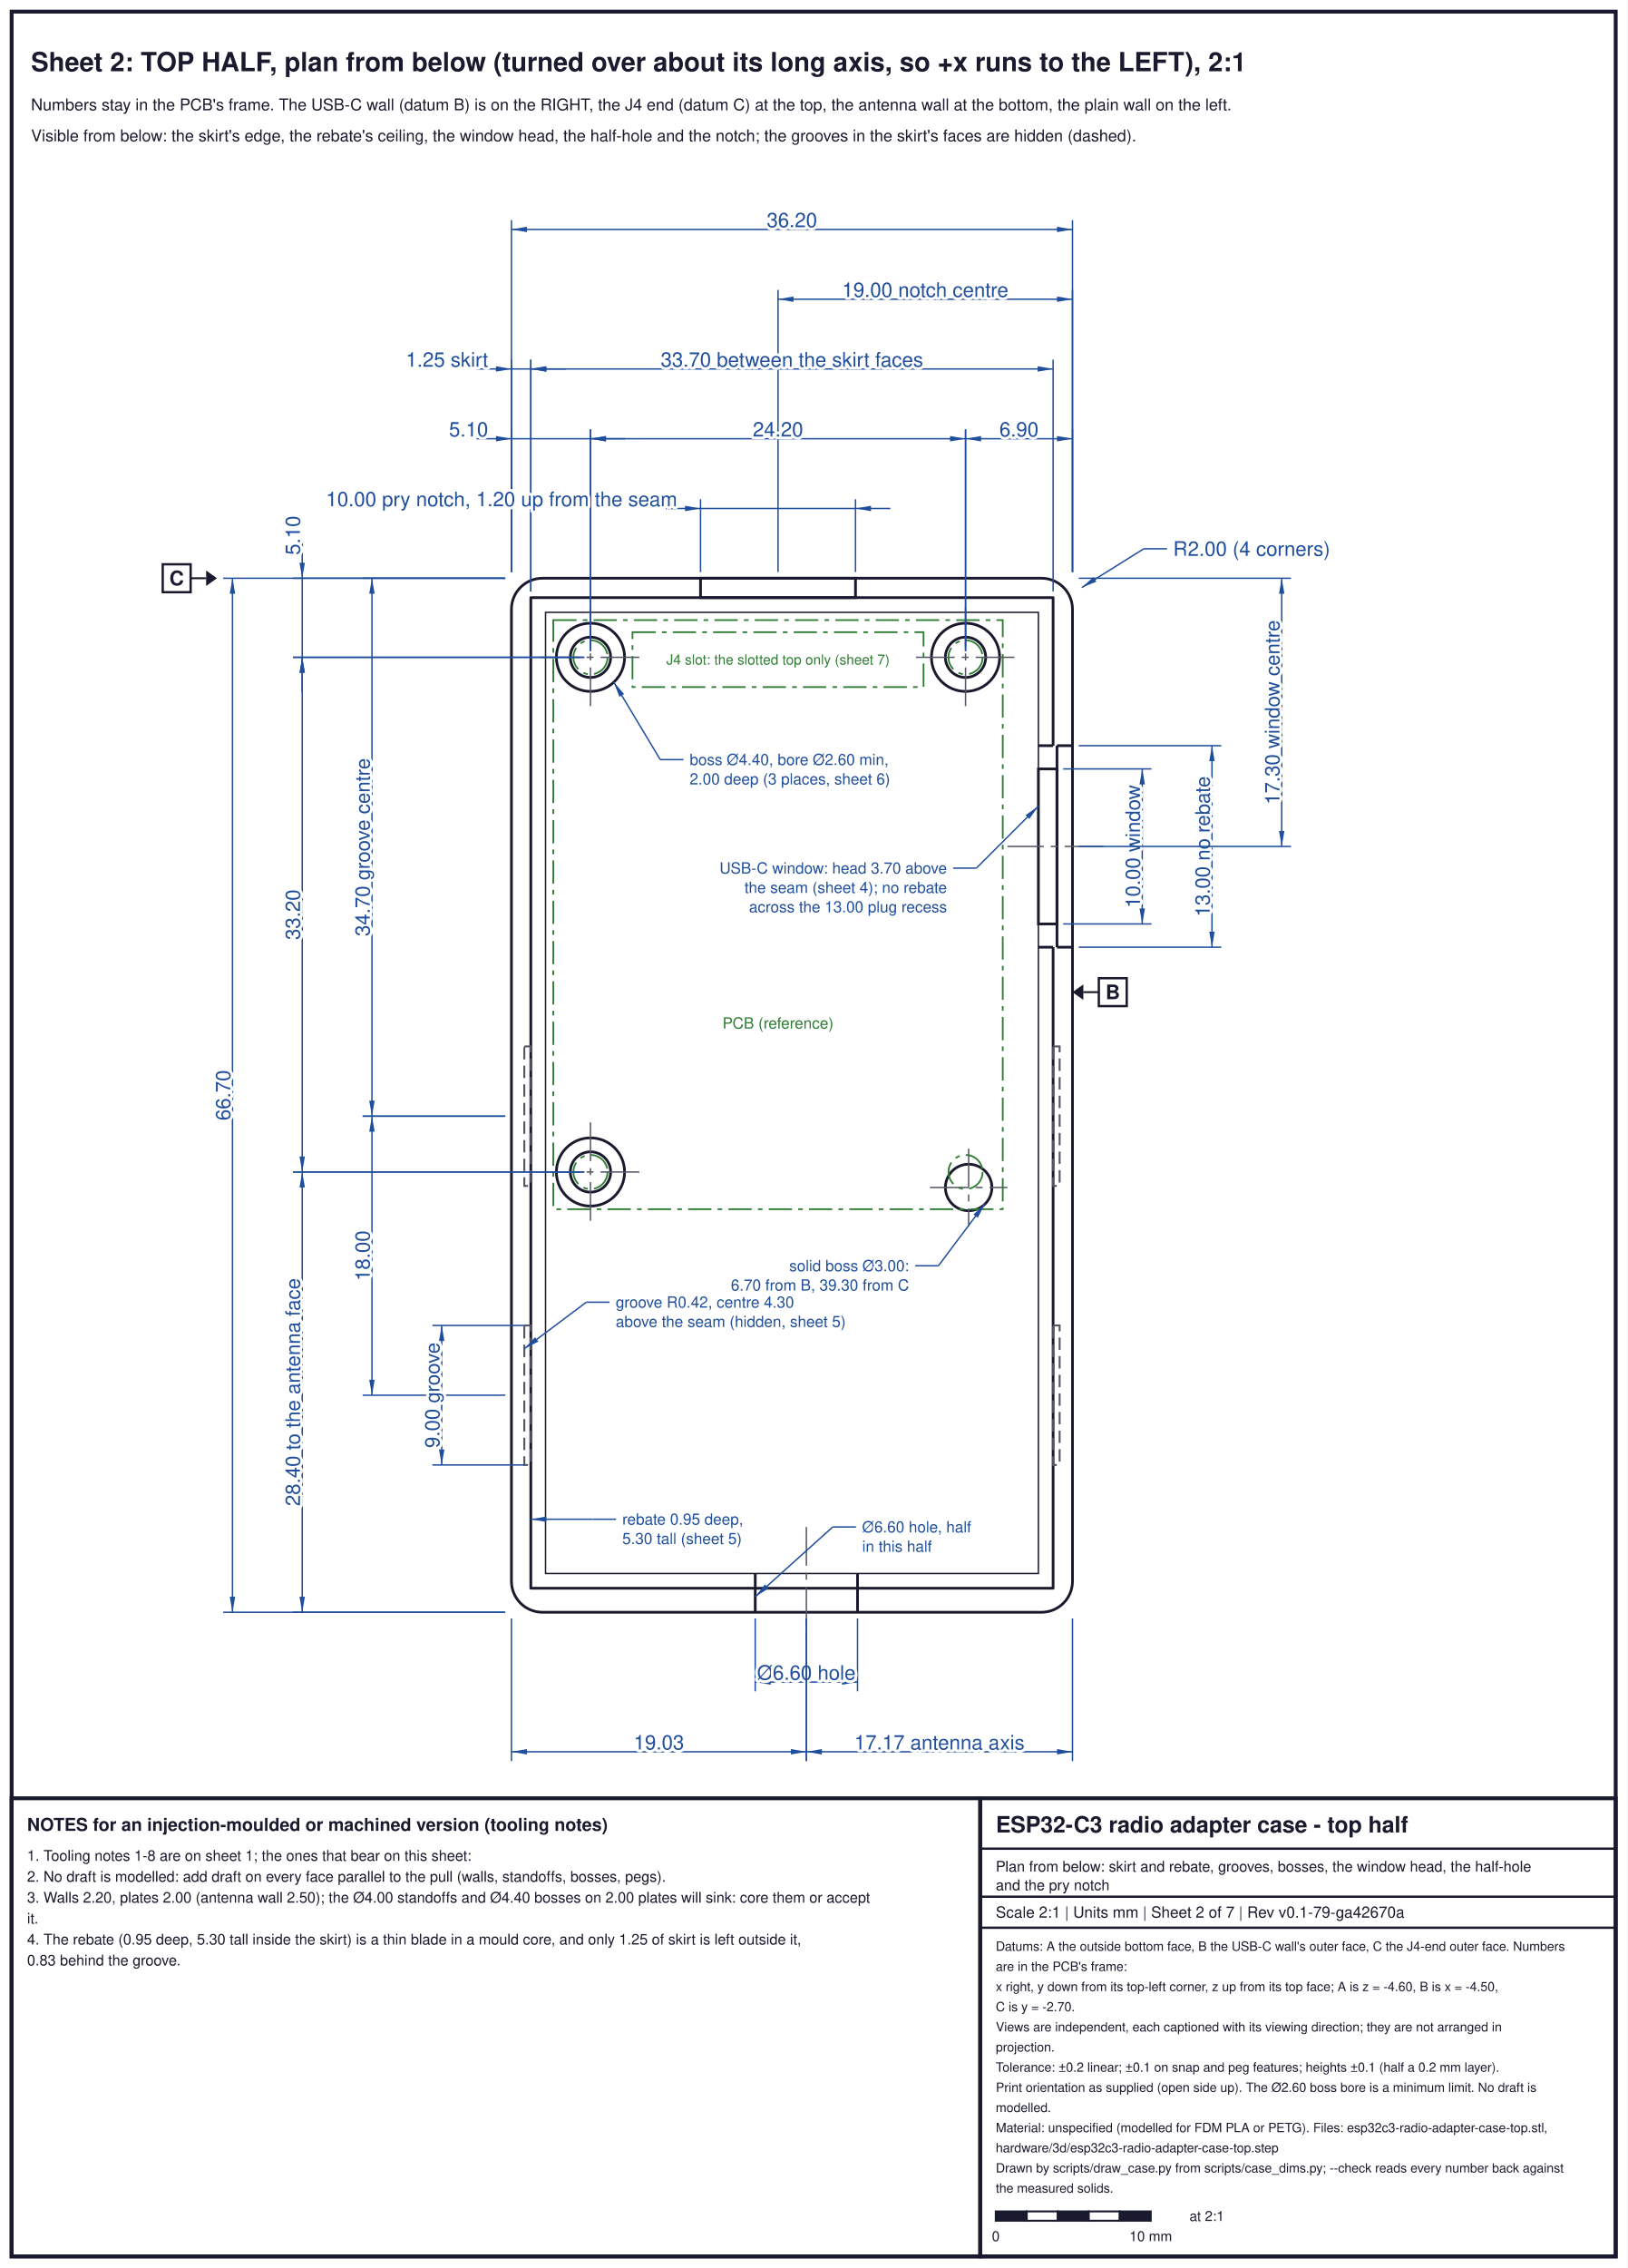
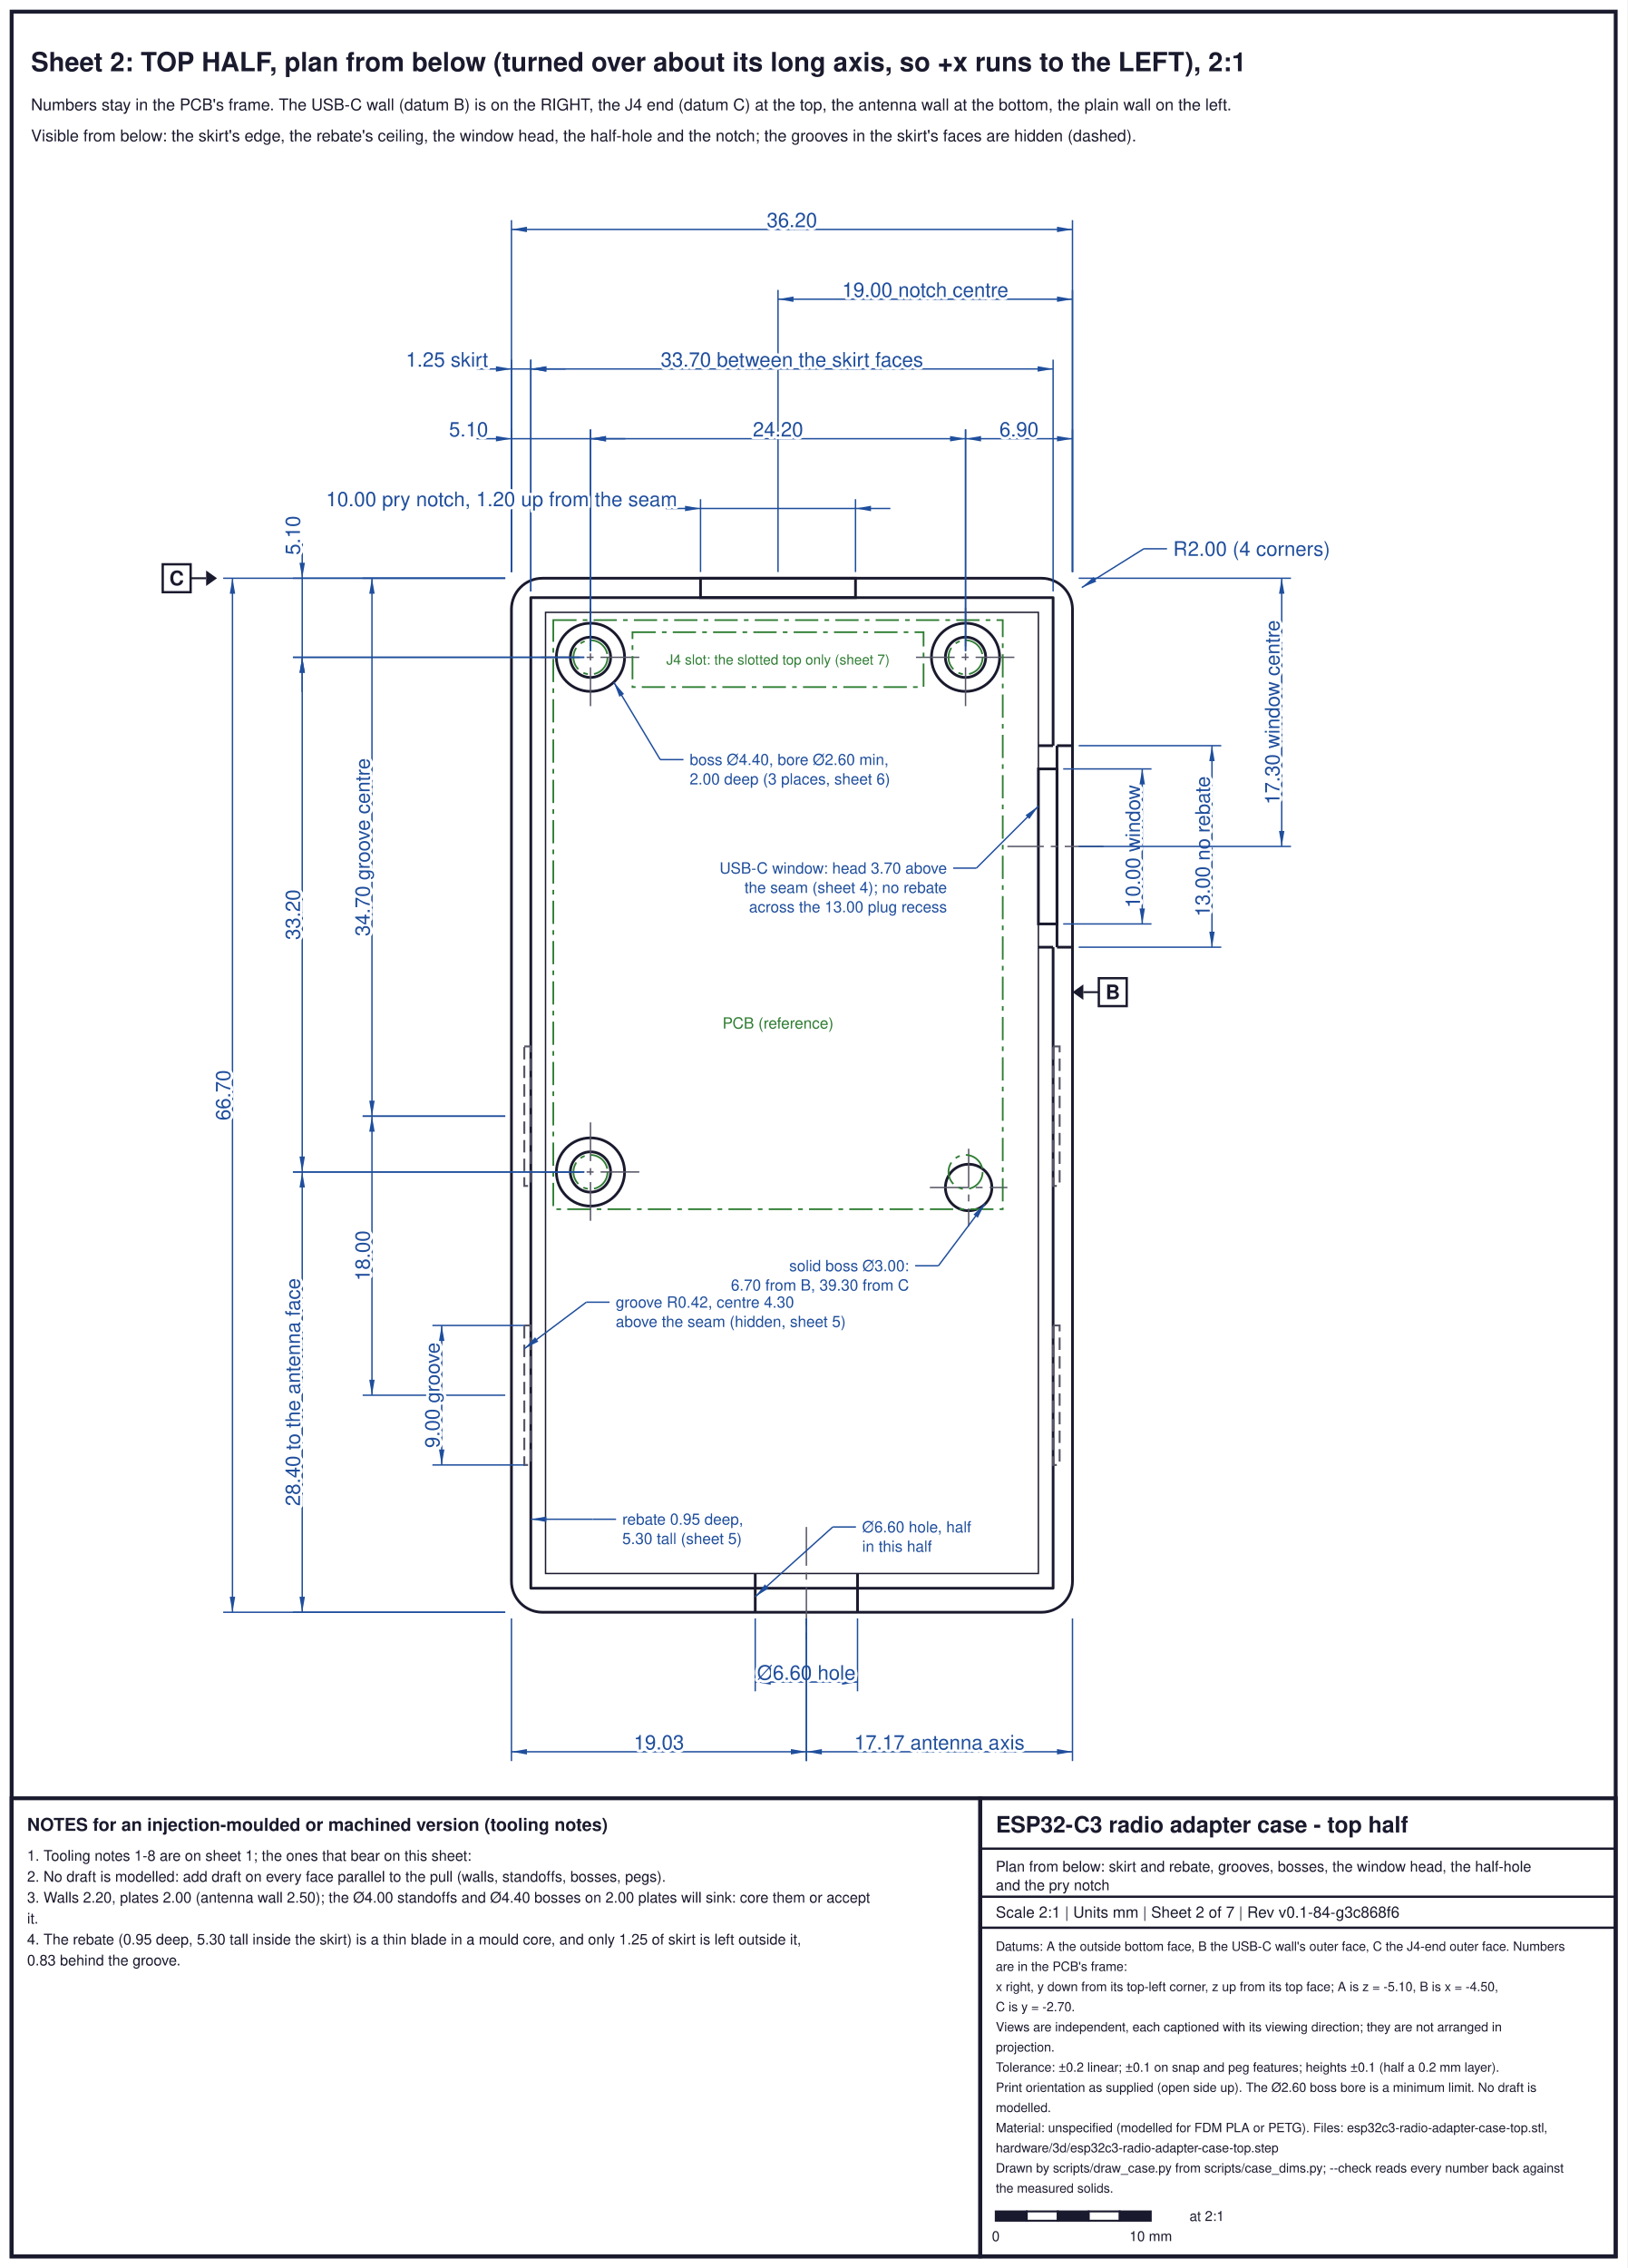
<svg xmlns="http://www.w3.org/2000/svg" width="210mm" height="292.6mm" viewBox="0 0 210 292.6">
  <rect width="210" height="292.6" fill="#ffffff" />
  <text x="4.00" y="8.00" font-size="3.40" font-family="Helvetica, Arial, sans-serif" font-weight="bold" fill="#1a1a2e" text-anchor="start" dy="0.35em">Sheet 2: TOP HALF, plan from below (turned over about its long axis, so +x runs to the LEFT), 2:1</text>
  <text x="4.00" y="13.50" font-size="2.10" font-family="Helvetica, Arial, sans-serif" font-weight="normal" fill="#1a1a2e" text-anchor="start" dy="0.35em">Numbers stay in the PCB's frame. The USB-C wall (datum B) is on the RIGHT, the J4 end (datum C) at the top, the antenna wall at the bottom, the plain wall on the left.</text>
  <text x="4.00" y="17.50" font-size="2.10" font-family="Helvetica, Arial, sans-serif" font-weight="normal" fill="#1a1a2e" text-anchor="start" dy="0.35em">Visible from below: the skirt's edge, the rebate's ceiling, the window head, the half-hole and the notch; the grooves in the skirt's faces are hidden (dashed).</text>
  <rect x="66.00" y="74.60" width="72.40" height="133.40" rx="4.00" fill="none" stroke="#1a1a2e" stroke-width="0.35" />
  <line x1="136.40" y1="96.20" x2="136.40" y2="122.20" stroke="#1a1a2e" stroke-width="0.35" stroke-linecap="butt" />
  <line x1="138.40" y1="96.20" x2="136.40" y2="96.20" stroke="#1a1a2e" stroke-width="0.35" stroke-linecap="butt" />
  <line x1="138.40" y1="122.20" x2="136.40" y2="122.20" stroke="#1a1a2e" stroke-width="0.35" stroke-linecap="butt" />
  <polyline points="135.90,122.20 135.90,204.90 68.50,204.90 68.50,77.10 135.90,77.10 135.90,96.20" fill="none" stroke="#1a1a2e" stroke-width="0.35" stroke-linejoin="round" />
  <line x1="135.90" y1="96.20" x2="134.00" y2="96.20" stroke="#1a1a2e" stroke-width="0.35" stroke-linecap="butt" />
  <line x1="135.90" y1="122.20" x2="134.00" y2="122.20" stroke="#1a1a2e" stroke-width="0.35" stroke-linecap="butt" />
  <rect x="70.40" y="79.00" width="63.60" height="124.00" rx="0.00" fill="none" stroke="#1a1a2e" stroke-width="0.18" />
  <rect x="134.00" y="99.20" width="2.40" height="20.00" rx="0.00" fill="none" stroke="#1a1a2e" stroke-width="0.35" />
  <line x1="142.40" y1="109.20" x2="130.00" y2="109.20" stroke="#555566" stroke-width="0.18" stroke-linecap="butt" stroke-dasharray="5 0.9 0.9 0.9" />
  <rect x="135.90" y="135.00" width="0.84" height="18.00" rx="0.00" fill="none" stroke="#555566" stroke-width="0.25" stroke-dasharray="1.6 0.8" />
  <rect x="67.66" y="135.00" width="0.84" height="18.00" rx="0.00" fill="none" stroke="#555566" stroke-width="0.25" stroke-dasharray="1.6 0.8" />
  <rect x="135.90" y="171.00" width="0.84" height="18.00" rx="0.00" fill="none" stroke="#555566" stroke-width="0.25" stroke-dasharray="1.6 0.8" />
  <rect x="67.66" y="171.00" width="0.84" height="18.00" rx="0.00" fill="none" stroke="#555566" stroke-width="0.25" stroke-dasharray="1.6 0.8" />
  <circle cx="124.60" cy="84.80" r="4.40" fill="none" stroke="#1a1a2e" stroke-width="0.35" />
  <circle cx="124.60" cy="84.80" r="2.60" fill="none" stroke="#1a1a2e" stroke-width="0.35" />
  <line x1="118.20" y1="84.80" x2="131.00" y2="84.80" stroke="#555566" stroke-width="0.18" stroke-linecap="butt" stroke-dasharray="5 0.9 0.9 0.9" />
  <line x1="124.60" y1="78.40" x2="124.60" y2="91.20" stroke="#555566" stroke-width="0.18" stroke-linecap="butt" stroke-dasharray="5 0.9 0.9 0.9" />
  <circle cx="76.20" cy="84.80" r="4.40" fill="none" stroke="#1a1a2e" stroke-width="0.35" />
  <circle cx="76.20" cy="84.80" r="2.60" fill="none" stroke="#1a1a2e" stroke-width="0.35" />
  <line x1="69.80" y1="84.80" x2="82.60" y2="84.80" stroke="#555566" stroke-width="0.18" stroke-linecap="butt" stroke-dasharray="5 0.9 0.9 0.9" />
  <line x1="76.20" y1="78.40" x2="76.20" y2="91.20" stroke="#555566" stroke-width="0.18" stroke-linecap="butt" stroke-dasharray="5 0.9 0.9 0.9" />
  <circle cx="125.00" cy="153.20" r="3.00" fill="none" stroke="#1a1a2e" stroke-width="0.35" />
  <line x1="120.00" y1="153.20" x2="130.00" y2="153.20" stroke="#555566" stroke-width="0.18" stroke-linecap="butt" stroke-dasharray="5 0.9 0.9 0.9" />
  <line x1="125.00" y1="148.20" x2="125.00" y2="158.20" stroke="#555566" stroke-width="0.18" stroke-linecap="butt" stroke-dasharray="5 0.9 0.9 0.9" />
  <circle cx="76.20" cy="151.20" r="4.40" fill="none" stroke="#1a1a2e" stroke-width="0.35" />
  <circle cx="76.20" cy="151.20" r="2.60" fill="none" stroke="#1a1a2e" stroke-width="0.35" />
  <line x1="69.80" y1="151.20" x2="82.60" y2="151.20" stroke="#555566" stroke-width="0.18" stroke-linecap="butt" stroke-dasharray="5 0.9 0.9 0.9" />
  <line x1="76.20" y1="144.80" x2="76.20" y2="157.60" stroke="#555566" stroke-width="0.18" stroke-linecap="butt" stroke-dasharray="5 0.9 0.9 0.9" />
  <line x1="110.66" y1="203.00" x2="110.66" y2="208.00" stroke="#1a1a2e" stroke-width="0.35" stroke-linecap="butt" />
  <line x1="97.46" y1="203.00" x2="97.46" y2="208.00" stroke="#1a1a2e" stroke-width="0.35" stroke-linecap="butt" />
  <line x1="104.06" y1="197.00" x2="104.06" y2="212.00" stroke="#555566" stroke-width="0.18" stroke-linecap="butt" stroke-dasharray="5 0.9 0.9 0.9" />
  <rect x="90.40" y="74.60" width="20.00" height="2.50" rx="0.00" fill="none" stroke="#1a1a2e" stroke-width="0.35" />
  <rect x="81.62" y="81.56" width="37.56" height="7.08" rx="0.00" fill="none" stroke="#2e7d32" stroke-width="0.22" stroke-dasharray="3 0.8 0.6 0.8" />
  <text x="100.40" y="85.10" font-size="1.80" font-family="Helvetica, Arial, sans-serif" font-weight="normal" fill="#2e7d32" text-anchor="middle" dy="0.35em" stroke="#ffffff" stroke-width="0.50" paint-order="stroke" stroke-linejoin="round">J4 slot: the slotted top only (sheet 7)</text>
  <rect x="71.40" y="80.00" width="58.00" height="76.00" rx="0.00" fill="none" stroke="#2e7d32" stroke-width="0.22" stroke-dasharray="3 0.8 0.6 0.8" />
  <circle cx="124.60" cy="84.80" r="2.20" fill="none" stroke="#2e7d32" stroke-width="0.22" stroke-dasharray="3 0.8 0.6 0.8" />
  <circle cx="76.20" cy="84.80" r="2.20" fill="none" stroke="#2e7d32" stroke-width="0.22" stroke-dasharray="3 0.8 0.6 0.8" />
  <circle cx="124.60" cy="151.20" r="2.20" fill="none" stroke="#2e7d32" stroke-width="0.22" stroke-dasharray="3 0.8 0.6 0.8" />
  <circle cx="76.20" cy="151.20" r="2.20" fill="none" stroke="#2e7d32" stroke-width="0.22" stroke-dasharray="3 0.8 0.6 0.8" />
  <text x="100.40" y="132.00" font-size="2.00" font-family="Helvetica, Arial, sans-serif" font-weight="normal" fill="#2e7d32" text-anchor="middle" dy="0.35em" stroke="#ffffff" stroke-width="0.56" paint-order="stroke" stroke-linejoin="round">PCB (reference)</text>
  <line x1="138.40" y1="73.80" x2="138.40" y2="28.40" stroke="#1f4e9c" stroke-width="0.18" stroke-linecap="butt" />
  <line x1="66.00" y1="73.80" x2="66.00" y2="28.40" stroke="#1f4e9c" stroke-width="0.18" stroke-linecap="butt" />
  <line x1="66.00" y1="29.60" x2="138.40" y2="29.60" stroke="#1f4e9c" stroke-width="0.18" stroke-linecap="butt" />
  <polygon points="66.00,29.60 68.00,29.25 68.00,29.95" fill="#1f4e9c" />
  <polygon points="138.40,29.60 136.40,29.95 136.40,29.25" fill="#1f4e9c" />
  <text x="102.20" y="28.40" font-size="2.60" font-family="Helvetica, Arial, sans-serif" font-weight="normal" fill="#1f4e9c" text-anchor="middle" dy="0.35em" stroke="#ffffff" stroke-width="0.73" paint-order="stroke" stroke-linejoin="round">
    <tspan data-dim="out_x_top">36.20</tspan>
  </text>
  <line x1="138.40" y1="73.80" x2="138.40" y2="37.40" stroke="#1f4e9c" stroke-width="0.18" stroke-linecap="butt" />
  <line x1="100.40" y1="73.80" x2="100.40" y2="37.40" stroke="#1f4e9c" stroke-width="0.18" stroke-linecap="butt" />
  <line x1="100.40" y1="38.60" x2="138.40" y2="38.60" stroke="#1f4e9c" stroke-width="0.18" stroke-linecap="butt" />
  <polygon points="100.40,38.60 102.40,38.25 102.40,38.95" fill="#1f4e9c" />
  <polygon points="138.40,38.60 136.40,38.95 136.40,38.25" fill="#1f4e9c" />
  <text x="119.40" y="37.40" font-size="2.60" font-family="Helvetica, Arial, sans-serif" font-weight="normal" fill="#1f4e9c" text-anchor="middle" dy="0.35em" stroke="#ffffff" stroke-width="0.73" paint-order="stroke" stroke-linejoin="round">
    <tspan data-dim="notch_from_usb_face">19.00</tspan> notch centre</text>
  <line x1="135.90" y1="76.30" x2="135.90" y2="46.40" stroke="#1f4e9c" stroke-width="0.18" stroke-linecap="butt" />
  <line x1="68.50" y1="76.30" x2="68.50" y2="46.40" stroke="#1f4e9c" stroke-width="0.18" stroke-linecap="butt" />
  <line x1="68.50" y1="47.60" x2="135.90" y2="47.60" stroke="#1f4e9c" stroke-width="0.18" stroke-linecap="butt" />
  <polygon points="68.50,47.60 70.50,47.25 70.50,47.95" fill="#1f4e9c" />
  <polygon points="135.90,47.60 133.90,47.95 133.90,47.25" fill="#1f4e9c" />
  <text x="102.20" y="46.40" font-size="2.60" font-family="Helvetica, Arial, sans-serif" font-weight="normal" fill="#1f4e9c" text-anchor="middle" dy="0.35em" stroke="#ffffff" stroke-width="0.73" paint-order="stroke" stroke-linejoin="round">
    <tspan data-dim="skirt_faces">33.70</tspan> between the skirt faces</text>
  <line x1="68.50" y1="76.30" x2="68.50" y2="46.40" stroke="#1f4e9c" stroke-width="0.18" stroke-linecap="butt" />
  <line x1="66.00" y1="73.80" x2="66.00" y2="46.40" stroke="#1f4e9c" stroke-width="0.18" stroke-linecap="butt" />
  <line x1="66.00" y1="47.60" x2="68.50" y2="47.60" stroke="#1f4e9c" stroke-width="0.18" stroke-linecap="butt" />
  <polygon points="66.00,47.60 64.00,47.95 64.00,47.25" fill="#1f4e9c" />
  <polygon points="68.50,47.60 70.50,47.25 70.50,47.95" fill="#1f4e9c" />
  <line x1="61.50" y1="47.60" x2="66.00" y2="47.60" stroke="#1f4e9c" stroke-width="0.18" stroke-linecap="butt" />
  <line x1="68.50" y1="47.60" x2="73.00" y2="47.60" stroke="#1f4e9c" stroke-width="0.18" stroke-linecap="butt" />
  <text x="63.00" y="46.40" font-size="2.60" font-family="Helvetica, Arial, sans-serif" font-weight="normal" fill="#1f4e9c" text-anchor="end" dy="0.35em" stroke="#ffffff" stroke-width="0.73" paint-order="stroke" stroke-linejoin="round">
    <tspan data-dim="skirt_t">1.25</tspan> skirt</text>
  <line x1="138.40" y1="73.80" x2="138.40" y2="55.40" stroke="#1f4e9c" stroke-width="0.18" stroke-linecap="butt" />
  <line x1="124.60" y1="84.00" x2="124.60" y2="55.40" stroke="#1f4e9c" stroke-width="0.18" stroke-linecap="butt" />
  <line x1="124.60" y1="56.60" x2="138.40" y2="56.60" stroke="#1f4e9c" stroke-width="0.18" stroke-linecap="butt" />
  <polygon points="124.60,56.60 126.60,56.25 126.60,56.95" fill="#1f4e9c" />
  <polygon points="138.40,56.60 136.40,56.95 136.40,56.25" fill="#1f4e9c" />
  <text x="131.50" y="55.40" font-size="2.60" font-family="Helvetica, Arial, sans-serif" font-weight="normal" fill="#1f4e9c" text-anchor="middle" dy="0.35em" stroke="#ffffff" stroke-width="0.73" paint-order="stroke" stroke-linejoin="round">
    <tspan data-dim="hole_H1_from_usb_face">6.90</tspan>
  </text>
  <line x1="124.60" y1="84.00" x2="124.60" y2="55.40" stroke="#1f4e9c" stroke-width="0.18" stroke-linecap="butt" />
  <line x1="76.20" y1="84.00" x2="76.20" y2="55.40" stroke="#1f4e9c" stroke-width="0.18" stroke-linecap="butt" />
  <line x1="76.20" y1="56.60" x2="124.60" y2="56.60" stroke="#1f4e9c" stroke-width="0.18" stroke-linecap="butt" />
  <polygon points="76.20,56.60 78.20,56.25 78.20,56.95" fill="#1f4e9c" />
  <polygon points="124.60,56.60 122.60,56.95 122.60,56.25" fill="#1f4e9c" />
  <text x="100.40" y="55.40" font-size="2.60" font-family="Helvetica, Arial, sans-serif" font-weight="normal" fill="#1f4e9c" text-anchor="middle" dy="0.35em" stroke="#ffffff" stroke-width="0.73" paint-order="stroke" stroke-linejoin="round">
    <tspan data-dim="hole_pitch_x">24.20</tspan>
  </text>
  <line x1="76.20" y1="84.00" x2="76.20" y2="55.40" stroke="#1f4e9c" stroke-width="0.18" stroke-linecap="butt" />
  <line x1="66.00" y1="73.80" x2="66.00" y2="55.40" stroke="#1f4e9c" stroke-width="0.18" stroke-linecap="butt" />
  <line x1="66.00" y1="56.60" x2="76.20" y2="56.60" stroke="#1f4e9c" stroke-width="0.18" stroke-linecap="butt" />
  <polygon points="66.00,56.60 64.00,56.95 64.00,56.25" fill="#1f4e9c" />
  <polygon points="76.20,56.60 78.20,56.25 78.20,56.95" fill="#1f4e9c" />
  <line x1="61.50" y1="56.60" x2="66.00" y2="56.60" stroke="#1f4e9c" stroke-width="0.18" stroke-linecap="butt" />
  <line x1="76.20" y1="56.60" x2="80.70" y2="56.60" stroke="#1f4e9c" stroke-width="0.18" stroke-linecap="butt" />
  <text x="63.00" y="55.40" font-size="2.60" font-family="Helvetica, Arial, sans-serif" font-weight="normal" fill="#1f4e9c" text-anchor="end" dy="0.35em" stroke="#ffffff" stroke-width="0.73" paint-order="stroke" stroke-linejoin="round">
    <tspan data-dim="hole_H2_from_plain_face">5.10</tspan>
  </text>
  <line x1="110.40" y1="73.80" x2="110.40" y2="64.40" stroke="#1f4e9c" stroke-width="0.18" stroke-linecap="butt" />
  <line x1="90.40" y1="73.80" x2="90.40" y2="64.40" stroke="#1f4e9c" stroke-width="0.18" stroke-linecap="butt" />
  <line x1="90.40" y1="65.60" x2="110.40" y2="65.60" stroke="#1f4e9c" stroke-width="0.18" stroke-linecap="butt" />
  <polygon points="90.40,65.60 88.40,65.95 88.40,65.25" fill="#1f4e9c" />
  <polygon points="110.40,65.60 112.40,65.25 112.40,65.95" fill="#1f4e9c" />
  <line x1="85.90" y1="65.60" x2="90.40" y2="65.60" stroke="#1f4e9c" stroke-width="0.18" stroke-linecap="butt" />
  <line x1="110.40" y1="65.60" x2="114.90" y2="65.60" stroke="#1f4e9c" stroke-width="0.18" stroke-linecap="butt" />
  <text x="87.40" y="64.40" font-size="2.60" font-family="Helvetica, Arial, sans-serif" font-weight="normal" fill="#1f4e9c" text-anchor="end" dy="0.35em" stroke="#ffffff" stroke-width="0.73" paint-order="stroke" stroke-linejoin="round">
    <tspan data-dim="notch_w">10.00</tspan> pry notch, <tspan data-dim="notch_depth">1.20</tspan> up from the seam</text>
  <polygon points="138.40,128.00 139.80,129.00 139.80,127.00" fill="#1a1a2e" />
  <line x1="139.80" y1="128.00" x2="141.80" y2="128.00" stroke="#1a1a2e" stroke-width="0.25" stroke-linecap="butt" />
  <rect x="141.80" y="126.20" width="3.60" height="3.60" rx="0.00" fill="#ffffff" stroke="#1a1a2e" stroke-width="0.30" />
  <text x="143.60" y="128.00" font-size="2.60" font-family="Helvetica, Arial, sans-serif" font-weight="bold" fill="#1a1a2e" text-anchor="middle" dy="0.35em">B</text>
  <line x1="137.20" y1="99.20" x2="148.60" y2="99.20" stroke="#1f4e9c" stroke-width="0.18" stroke-linecap="butt" />
  <line x1="137.20" y1="119.20" x2="148.60" y2="119.20" stroke="#1f4e9c" stroke-width="0.18" stroke-linecap="butt" />
  <line x1="147.40" y1="99.20" x2="147.40" y2="119.20" stroke="#1f4e9c" stroke-width="0.18" stroke-linecap="butt" />
  <polygon points="147.40,99.20 147.75,101.20 147.05,101.20" fill="#1f4e9c" />
  <polygon points="147.40,119.20 147.05,117.20 147.75,117.20" fill="#1f4e9c" />
  <text x="146.20" y="109.20" font-size="2.60" font-family="Helvetica, Arial, sans-serif" font-weight="normal" fill="#1f4e9c" text-anchor="middle" dy="0.35em" transform="rotate(-90 146.20 109.20)" stroke="#ffffff" stroke-width="0.73" paint-order="stroke" stroke-linejoin="round">
    <tspan data-dim="window_w_top">10.00</tspan> window</text>
  <line x1="139.20" y1="96.20" x2="157.60" y2="96.20" stroke="#1f4e9c" stroke-width="0.18" stroke-linecap="butt" />
  <line x1="139.20" y1="122.20" x2="157.60" y2="122.20" stroke="#1f4e9c" stroke-width="0.18" stroke-linecap="butt" />
  <line x1="156.40" y1="96.20" x2="156.40" y2="122.20" stroke="#1f4e9c" stroke-width="0.18" stroke-linecap="butt" />
  <polygon points="156.40,96.20 156.75,98.20 156.05,98.20" fill="#1f4e9c" />
  <polygon points="156.40,122.20 156.05,120.20 156.75,120.20" fill="#1f4e9c" />
  <text x="155.20" y="109.20" font-size="2.60" font-family="Helvetica, Arial, sans-serif" font-weight="normal" fill="#1f4e9c" text-anchor="middle" dy="0.35em" transform="rotate(-90 155.20 109.20)" stroke="#ffffff" stroke-width="0.73" paint-order="stroke" stroke-linejoin="round">
    <tspan data-dim="rebate_gap_usb_w">13.00</tspan> no rebate</text>
  <line x1="139.20" y1="74.60" x2="166.60" y2="74.60" stroke="#1f4e9c" stroke-width="0.18" stroke-linecap="butt" />
  <line x1="139.20" y1="109.20" x2="166.60" y2="109.20" stroke="#1f4e9c" stroke-width="0.18" stroke-linecap="butt" />
  <line x1="165.40" y1="74.60" x2="165.40" y2="109.20" stroke="#1f4e9c" stroke-width="0.18" stroke-linecap="butt" />
  <polygon points="165.40,74.60 165.75,76.60 165.05,76.60" fill="#1f4e9c" />
  <polygon points="165.40,109.20 165.05,107.20 165.75,107.20" fill="#1f4e9c" />
  <text x="164.20" y="91.90" font-size="2.60" font-family="Helvetica, Arial, sans-serif" font-weight="normal" fill="#1f4e9c" text-anchor="middle" dy="0.35em" transform="rotate(-90 164.20 91.90)" stroke="#ffffff" stroke-width="0.73" paint-order="stroke" stroke-linejoin="round">
    <tspan data-dim="window_from_back_face">17.30</tspan> window centre</text>
  <line x1="65.20" y1="74.60" x2="28.80" y2="74.60" stroke="#1f4e9c" stroke-width="0.18" stroke-linecap="butt" />
  <line x1="65.20" y1="208.00" x2="28.80" y2="208.00" stroke="#1f4e9c" stroke-width="0.18" stroke-linecap="butt" />
  <line x1="30.00" y1="74.60" x2="30.00" y2="208.00" stroke="#1f4e9c" stroke-width="0.18" stroke-linecap="butt" />
  <polygon points="30.00,74.60 30.35,76.60 29.65,76.60" fill="#1f4e9c" />
  <polygon points="30.00,208.00 29.65,206.00 30.35,206.00" fill="#1f4e9c" />
  <text x="28.80" y="141.30" font-size="2.60" font-family="Helvetica, Arial, sans-serif" font-weight="normal" fill="#1f4e9c" text-anchor="middle" dy="0.35em" transform="rotate(-90 28.80 141.30)" stroke="#ffffff" stroke-width="0.73" paint-order="stroke" stroke-linejoin="round">
    <tspan data-dim="out_y_top">66.70</tspan>
  </text>
  <line x1="65.20" y1="74.60" x2="37.80" y2="74.60" stroke="#1f4e9c" stroke-width="0.18" stroke-linecap="butt" />
  <line x1="75.40" y1="84.80" x2="37.80" y2="84.80" stroke="#1f4e9c" stroke-width="0.18" stroke-linecap="butt" />
  <line x1="39.00" y1="74.60" x2="39.00" y2="84.80" stroke="#1f4e9c" stroke-width="0.18" stroke-linecap="butt" />
  <polygon points="39.00,74.60 38.65,72.60 39.35,72.60" fill="#1f4e9c" />
  <polygon points="39.00,84.80 39.35,86.80 38.65,86.80" fill="#1f4e9c" />
  <line x1="39.00" y1="70.10" x2="39.00" y2="74.60" stroke="#1f4e9c" stroke-width="0.18" stroke-linecap="butt" />
  <line x1="39.00" y1="84.80" x2="39.00" y2="89.30" stroke="#1f4e9c" stroke-width="0.18" stroke-linecap="butt" />
  <text x="37.80" y="71.60" font-size="2.60" font-family="Helvetica, Arial, sans-serif" font-weight="normal" fill="#1f4e9c" text-anchor="start" dy="0.35em" transform="rotate(-90 37.80 71.60)" stroke="#ffffff" stroke-width="0.73" paint-order="stroke" stroke-linejoin="round">
    <tspan data-dim="hole_H1_from_back_face">5.10</tspan>
  </text>
  <line x1="75.40" y1="84.80" x2="37.80" y2="84.80" stroke="#1f4e9c" stroke-width="0.18" stroke-linecap="butt" />
  <line x1="75.40" y1="151.20" x2="37.80" y2="151.20" stroke="#1f4e9c" stroke-width="0.18" stroke-linecap="butt" />
  <line x1="39.00" y1="84.80" x2="39.00" y2="151.20" stroke="#1f4e9c" stroke-width="0.18" stroke-linecap="butt" />
  <polygon points="39.00,84.80 39.35,86.80 38.65,86.80" fill="#1f4e9c" />
  <polygon points="39.00,151.20 38.65,149.20 39.35,149.20" fill="#1f4e9c" />
  <text x="37.80" y="118.00" font-size="2.60" font-family="Helvetica, Arial, sans-serif" font-weight="normal" fill="#1f4e9c" text-anchor="middle" dy="0.35em" transform="rotate(-90 37.80 118.00)" stroke="#ffffff" stroke-width="0.73" paint-order="stroke" stroke-linejoin="round">
    <tspan data-dim="hole_pitch_y">33.20</tspan>
  </text>
  <line x1="75.40" y1="151.20" x2="37.80" y2="151.20" stroke="#1f4e9c" stroke-width="0.18" stroke-linecap="butt" />
  <line x1="65.20" y1="208.00" x2="37.80" y2="208.00" stroke="#1f4e9c" stroke-width="0.18" stroke-linecap="butt" />
  <line x1="39.00" y1="151.20" x2="39.00" y2="208.00" stroke="#1f4e9c" stroke-width="0.18" stroke-linecap="butt" />
  <polygon points="39.00,151.20 39.35,153.20 38.65,153.20" fill="#1f4e9c" />
  <polygon points="39.00,208.00 38.65,206.00 39.35,206.00" fill="#1f4e9c" />
  <text x="37.80" y="179.60" font-size="2.60" font-family="Helvetica, Arial, sans-serif" font-weight="normal" fill="#1f4e9c" text-anchor="middle" dy="0.35em" transform="rotate(-90 37.80 179.60)" stroke="#ffffff" stroke-width="0.73" paint-order="stroke" stroke-linejoin="round">
    <tspan data-dim="hole_H3_from_front_face">28.40</tspan> to the antenna face</text>
  <line x1="65.20" y1="74.60" x2="46.80" y2="74.60" stroke="#1f4e9c" stroke-width="0.18" stroke-linecap="butt" />
  <line x1="65.20" y1="144.00" x2="46.80" y2="144.00" stroke="#1f4e9c" stroke-width="0.18" stroke-linecap="butt" />
  <line x1="48.00" y1="74.60" x2="48.00" y2="144.00" stroke="#1f4e9c" stroke-width="0.18" stroke-linecap="butt" />
  <polygon points="48.00,74.60 48.35,76.60 47.65,76.60" fill="#1f4e9c" />
  <polygon points="48.00,144.00 47.65,142.00 48.35,142.00" fill="#1f4e9c" />
  <text x="46.80" y="109.30" font-size="2.60" font-family="Helvetica, Arial, sans-serif" font-weight="normal" fill="#1f4e9c" text-anchor="middle" dy="0.35em" transform="rotate(-90 46.80 109.30)" stroke="#ffffff" stroke-width="0.73" paint-order="stroke" stroke-linejoin="round">
    <tspan data-dim="groove_r1_from_back_face">34.70</tspan> groove centre</text>
  <line x1="65.20" y1="144.00" x2="46.80" y2="144.00" stroke="#1f4e9c" stroke-width="0.18" stroke-linecap="butt" />
  <line x1="65.20" y1="180.00" x2="46.80" y2="180.00" stroke="#1f4e9c" stroke-width="0.18" stroke-linecap="butt" />
  <line x1="48.00" y1="144.00" x2="48.00" y2="180.00" stroke="#1f4e9c" stroke-width="0.18" stroke-linecap="butt" />
  <polygon points="48.00,144.00 48.35,146.00 47.65,146.00" fill="#1f4e9c" />
  <polygon points="48.00,180.00 47.65,178.00 48.35,178.00" fill="#1f4e9c" />
  <text x="46.80" y="162.00" font-size="2.60" font-family="Helvetica, Arial, sans-serif" font-weight="normal" fill="#1f4e9c" text-anchor="middle" dy="0.35em" transform="rotate(-90 46.80 162.00)" stroke="#ffffff" stroke-width="0.73" paint-order="stroke" stroke-linejoin="round">
    <tspan data-dim="tab_pitch_r">18.00</tspan>
  </text>
  <line x1="67.70" y1="171.00" x2="55.80" y2="171.00" stroke="#1f4e9c" stroke-width="0.18" stroke-linecap="butt" />
  <line x1="67.70" y1="189.00" x2="55.80" y2="189.00" stroke="#1f4e9c" stroke-width="0.18" stroke-linecap="butt" />
  <line x1="57.00" y1="171.00" x2="57.00" y2="189.00" stroke="#1f4e9c" stroke-width="0.18" stroke-linecap="butt" />
  <polygon points="57.00,171.00 57.35,173.00 56.65,173.00" fill="#1f4e9c" />
  <polygon points="57.00,189.00 56.65,187.00 57.35,187.00" fill="#1f4e9c" />
  <text x="55.80" y="180.00" font-size="2.60" font-family="Helvetica, Arial, sans-serif" font-weight="normal" fill="#1f4e9c" text-anchor="middle" dy="0.35em" transform="rotate(-90 55.80 180.00)" stroke="#ffffff" stroke-width="0.73" paint-order="stroke" stroke-linejoin="round">
    <tspan data-dim="groove_len_r2">9.00</tspan> groove</text>
  <polygon points="28.00,74.60 26.60,73.60 26.60,75.60" fill="#1a1a2e" />
  <line x1="26.60" y1="74.60" x2="24.60" y2="74.60" stroke="#1a1a2e" stroke-width="0.25" stroke-linecap="butt" />
  <rect x="21.00" y="72.80" width="3.60" height="3.60" rx="0.00" fill="#ffffff" stroke="#1a1a2e" stroke-width="0.30" />
  <text x="22.80" y="74.60" font-size="2.60" font-family="Helvetica, Arial, sans-serif" font-weight="bold" fill="#1a1a2e" text-anchor="middle" dy="0.35em">C</text>
  <line x1="110.66" y1="208.80" x2="110.66" y2="218.20" stroke="#1f4e9c" stroke-width="0.18" stroke-linecap="butt" />
  <line x1="97.46" y1="208.80" x2="97.46" y2="218.20" stroke="#1f4e9c" stroke-width="0.18" stroke-linecap="butt" />
  <line x1="97.46" y1="217.00" x2="110.66" y2="217.00" stroke="#1f4e9c" stroke-width="0.18" stroke-linecap="butt" />
  <polygon points="97.46,217.00 99.46,216.65 99.46,217.35" fill="#1f4e9c" />
  <polygon points="110.66,217.00 108.66,217.35 108.66,216.65" fill="#1f4e9c" />
  <text x="104.06" y="215.80" font-size="2.60" font-family="Helvetica, Arial, sans-serif" font-weight="normal" fill="#1f4e9c" text-anchor="middle" dy="0.35em" stroke="#ffffff" stroke-width="0.73" paint-order="stroke" stroke-linejoin="round">Ø<tspan data-dim="hole_d_z">6.60</tspan> hole</text>
  <line x1="138.40" y1="208.80" x2="138.40" y2="227.20" stroke="#1f4e9c" stroke-width="0.18" stroke-linecap="butt" />
  <line x1="104.06" y1="208.80" x2="104.06" y2="227.20" stroke="#1f4e9c" stroke-width="0.18" stroke-linecap="butt" />
  <line x1="104.06" y1="226.00" x2="138.40" y2="226.00" stroke="#1f4e9c" stroke-width="0.18" stroke-linecap="butt" />
  <polygon points="104.06,226.00 106.06,225.65 106.06,226.35" fill="#1f4e9c" />
  <polygon points="138.40,226.00 136.40,226.35 136.40,225.65" fill="#1f4e9c" />
  <text x="121.23" y="224.80" font-size="2.60" font-family="Helvetica, Arial, sans-serif" font-weight="normal" fill="#1f4e9c" text-anchor="middle" dy="0.35em" stroke="#ffffff" stroke-width="0.73" paint-order="stroke" stroke-linejoin="round">
    <tspan data-dim="hole_from_usb_face">17.17</tspan> antenna axis</text>
  <line x1="104.06" y1="208.80" x2="104.06" y2="227.20" stroke="#1f4e9c" stroke-width="0.18" stroke-linecap="butt" />
  <line x1="66.00" y1="208.80" x2="66.00" y2="227.20" stroke="#1f4e9c" stroke-width="0.18" stroke-linecap="butt" />
  <line x1="66.00" y1="226.00" x2="104.06" y2="226.00" stroke="#1f4e9c" stroke-width="0.18" stroke-linecap="butt" />
  <polygon points="66.00,226.00 68.00,225.65 68.00,226.35" fill="#1f4e9c" />
  <polygon points="104.06,226.00 102.06,226.35 102.06,225.65" fill="#1f4e9c" />
  <text x="85.03" y="224.80" font-size="2.60" font-family="Helvetica, Arial, sans-serif" font-weight="normal" fill="#1f4e9c" text-anchor="middle" dy="0.35em" stroke="#ffffff" stroke-width="0.73" paint-order="stroke" stroke-linejoin="round">
    <tspan data-dim="hole_from_plain_face">19.03</tspan>
  </text>
  <line x1="79.20" y1="88.00" x2="85.20" y2="98.00" stroke="#1f4e9c" stroke-width="0.18" stroke-linecap="butt" />
  <polygon points="79.20,88.00 80.53,89.53 79.93,89.90" fill="#1f4e9c" />
  <line x1="85.20" y1="98.00" x2="88.20" y2="98.00" stroke="#1f4e9c" stroke-width="0.18" stroke-linecap="butt" />
  <text x="89.00" y="98.00" font-size="2.00" font-family="Helvetica, Arial, sans-serif" font-weight="normal" fill="#1f4e9c" text-anchor="start" dy="0.35em" stroke="#ffffff" stroke-width="0.56" paint-order="stroke" stroke-linejoin="round">boss Ø<tspan data-dim="boss_d_2">4.40</tspan>, bore Ø<tspan data-dim="bore_d_2">2.60</tspan> min,</text>
  <text x="89.00" y="100.50" font-size="2.00" font-family="Helvetica, Arial, sans-serif" font-weight="normal" fill="#1f4e9c" text-anchor="start" dy="0.35em" stroke="#ffffff" stroke-width="0.56" paint-order="stroke" stroke-linejoin="round">
    <tspan data-dim="bore_depth_2">2.00</tspan> deep (3 places, sheet 6)</text>
  <line x1="127.10" y1="155.30" x2="121.10" y2="163.30" stroke="#1f4e9c" stroke-width="0.18" stroke-linecap="butt" />
  <polygon points="127.10,155.30 126.18,157.11 125.62,156.69" fill="#1f4e9c" />
  <line x1="121.10" y1="163.30" x2="118.10" y2="163.30" stroke="#1f4e9c" stroke-width="0.18" stroke-linecap="butt" />
  <text x="117.30" y="163.30" font-size="2.00" font-family="Helvetica, Arial, sans-serif" font-weight="normal" fill="#1f4e9c" text-anchor="end" dy="0.35em" stroke="#ffffff" stroke-width="0.56" paint-order="stroke" stroke-linejoin="round">solid boss Ø<tspan data-dim="boss_d_3">3.00</tspan>:</text>
  <text x="117.30" y="165.80" font-size="2.00" font-family="Helvetica, Arial, sans-serif" font-weight="normal" fill="#1f4e9c" text-anchor="end" dy="0.35em" stroke="#ffffff" stroke-width="0.56" paint-order="stroke" stroke-linejoin="round">
    <tspan data-dim="solid_boss_from_usb_face">6.70</tspan> from B, <tspan data-dim="solid_boss_from_back_face">39.30</tspan> from C</text>
  <line x1="139.60" y1="75.80" x2="147.60" y2="70.80" stroke="#1f4e9c" stroke-width="0.18" stroke-linecap="butt" />
  <polygon points="139.60,75.80 141.11,74.44 141.48,75.04" fill="#1f4e9c" />
  <line x1="147.60" y1="70.80" x2="150.60" y2="70.80" stroke="#1f4e9c" stroke-width="0.18" stroke-linecap="butt" />
  <text x="151.40" y="70.80" font-size="2.60" font-family="Helvetica, Arial, sans-serif" font-weight="normal" fill="#1f4e9c" text-anchor="start" dy="0.35em" stroke="#ffffff" stroke-width="0.73" paint-order="stroke" stroke-linejoin="round">R<tspan data-dim="corner_r_top">2.00</tspan> (4 corners)</text>
  <line x1="68.50" y1="196.00" x2="76.50" y2="196.00" stroke="#1f4e9c" stroke-width="0.18" stroke-linecap="butt" />
  <polygon points="68.50,196.00 70.50,195.65 70.50,196.35" fill="#1f4e9c" />
  <line x1="76.50" y1="196.00" x2="79.50" y2="196.00" stroke="#1f4e9c" stroke-width="0.18" stroke-linecap="butt" />
  <text x="80.30" y="196.00" font-size="2.00" font-family="Helvetica, Arial, sans-serif" font-weight="normal" fill="#1f4e9c" text-anchor="start" dy="0.35em" stroke="#ffffff" stroke-width="0.56" paint-order="stroke" stroke-linejoin="round">rebate <tspan data-dim="rebate">0.95</tspan> deep,</text>
  <text x="80.30" y="198.50" font-size="2.00" font-family="Helvetica, Arial, sans-serif" font-weight="normal" fill="#1f4e9c" text-anchor="start" dy="0.35em" stroke="#ffffff" stroke-width="0.56" paint-order="stroke" stroke-linejoin="round">
    <tspan data-dim="rebate_h">5.30</tspan> tall (sheet 5)</text>
  <line x1="67.66" y1="174.00" x2="75.66" y2="168.00" stroke="#1f4e9c" stroke-width="0.18" stroke-linecap="butt" />
  <polygon points="67.66,174.00 69.05,172.52 69.47,173.08" fill="#1f4e9c" />
  <line x1="75.66" y1="168.00" x2="78.66" y2="168.00" stroke="#1f4e9c" stroke-width="0.18" stroke-linecap="butt" />
  <text x="79.46" y="168.00" font-size="2.00" font-family="Helvetica, Arial, sans-serif" font-weight="normal" fill="#1f4e9c" text-anchor="start" dy="0.35em" stroke="#ffffff" stroke-width="0.56" paint-order="stroke" stroke-linejoin="round">groove R<tspan data-dim="groove_depth_r">0.42</tspan>, centre <tspan data-dim="groove_z_r">4.30</tspan>
  </text>
  <text x="79.46" y="170.50" font-size="2.00" font-family="Helvetica, Arial, sans-serif" font-weight="normal" fill="#1f4e9c" text-anchor="start" dy="0.35em" stroke="#ffffff" stroke-width="0.56" paint-order="stroke" stroke-linejoin="round">above the seam (hidden, sheet 5)</text>
  <line x1="134.00" y1="104.00" x2="126.00" y2="112.00" stroke="#1f4e9c" stroke-width="0.18" stroke-linecap="butt" />
  <polygon points="134.00,104.00 132.83,105.66 132.34,105.17" fill="#1f4e9c" />
  <line x1="126.00" y1="112.00" x2="123.00" y2="112.00" stroke="#1f4e9c" stroke-width="0.18" stroke-linecap="butt" />
  <text x="122.20" y="112.00" font-size="2.00" font-family="Helvetica, Arial, sans-serif" font-weight="normal" fill="#1f4e9c" text-anchor="end" dy="0.35em" stroke="#ffffff" stroke-width="0.56" paint-order="stroke" stroke-linejoin="round">USB-C window: head <tspan data-dim="window_above_seam">3.70</tspan> above</text>
  <text x="122.20" y="114.50" font-size="2.00" font-family="Helvetica, Arial, sans-serif" font-weight="normal" fill="#1f4e9c" text-anchor="end" dy="0.35em" stroke="#ffffff" stroke-width="0.56" paint-order="stroke" stroke-linejoin="round">the seam (sheet 4); no rebate</text>
  <text x="122.20" y="117.00" font-size="2.00" font-family="Helvetica, Arial, sans-serif" font-weight="normal" fill="#1f4e9c" text-anchor="end" dy="0.35em" stroke="#ffffff" stroke-width="0.56" paint-order="stroke" stroke-linejoin="round">across the <tspan data-dim="recess_w">13.00</tspan> plug recess</text>
  <line x1="97.46" y1="206.00" x2="107.46" y2="197.00" stroke="#1f4e9c" stroke-width="0.18" stroke-linecap="butt" />
  <polygon points="97.46,206.00 98.71,204.40 99.18,204.92" fill="#1f4e9c" />
  <line x1="107.46" y1="197.00" x2="110.46" y2="197.00" stroke="#1f4e9c" stroke-width="0.18" stroke-linecap="butt" />
  <text x="111.26" y="197.00" font-size="2.00" font-family="Helvetica, Arial, sans-serif" font-weight="normal" fill="#1f4e9c" text-anchor="start" dy="0.35em" stroke="#ffffff" stroke-width="0.56" paint-order="stroke" stroke-linejoin="round">Ø<tspan data-dim="hole_d_z">6.60</tspan> hole, half</text>
  <text x="111.26" y="199.50" font-size="2.00" font-family="Helvetica, Arial, sans-serif" font-weight="normal" fill="#1f4e9c" text-anchor="start" dy="0.35em" stroke="#ffffff" stroke-width="0.56" paint-order="stroke" stroke-linejoin="round">in this half</text>
  <rect x="1.50" y="1.50" width="207.00" height="289.60" rx="0.00" fill="none" stroke="#1a1a2e" stroke-width="0.50" />
  <rect x="126.50" y="232.00" width="82.00" height="59.10" rx="0.00" fill="none" stroke="#1a1a2e" stroke-width="0.50" />
  <line x1="126.50" y1="238.50" x2="208.50" y2="238.50" stroke="#1a1a2e" stroke-width="0.30" stroke-linecap="butt" />
  <line x1="126.50" y1="244.70" x2="208.50" y2="244.70" stroke="#1a1a2e" stroke-width="0.30" stroke-linecap="butt" />
  <line x1="126.50" y1="248.70" x2="208.50" y2="248.70" stroke="#1a1a2e" stroke-width="0.30" stroke-linecap="butt" />
  <text x="128.50" y="235.40" font-size="2.90" font-family="Helvetica, Arial, sans-serif" font-weight="bold" fill="#1a1a2e" text-anchor="start" dy="0.35em">ESP32-C3 radio adapter case - top half</text>
  <text x="128.50" y="240.80" font-size="1.90" font-family="Helvetica, Arial, sans-serif" font-weight="normal" fill="#1a1a2e" text-anchor="start" dy="0.35em">Plan from below: skirt and rebate, grooves, bosses, the window head, the half-hole</text>
  <text x="128.50" y="243.20" font-size="1.90" font-family="Helvetica, Arial, sans-serif" font-weight="normal" fill="#1a1a2e" text-anchor="start" dy="0.35em">   and the pry notch</text>
-   <text class="free" x="128.50" y="246.70" font-size="2.00" font-family="Helvetica, Arial, sans-serif" font-weight="normal" fill="#1a1a2e" text-anchor="start" dy="0.35em">Scale 2:1  |  Units mm  |  Sheet 2 of 7  |  Rev v0.1-79-ga42670a</text>
+   <text class="free" x="128.50" y="246.70" font-size="2.00" font-family="Helvetica, Arial, sans-serif" font-weight="normal" fill="#1a1a2e" text-anchor="start" dy="0.35em">Scale 2:1  |  Units mm  |  Sheet 2 of 7  |  Rev v0.1-84-g3c868f6</text>
  <text x="128.50" y="251.10" font-size="1.65" font-family="Helvetica, Arial, sans-serif" font-weight="normal" fill="#1a1a2e" text-anchor="start" dy="0.35em">Datums: A the outside bottom face, B the USB-C wall's outer face, C the J4-end outer face. Numbers</text>
  <text x="128.50" y="253.70" font-size="1.65" font-family="Helvetica, Arial, sans-serif" font-weight="normal" fill="#1a1a2e" text-anchor="start" dy="0.35em">   are in the PCB's frame:</text>
-   <text x="128.50" y="256.30" font-size="1.65" font-family="Helvetica, Arial, sans-serif" font-weight="normal" fill="#1a1a2e" text-anchor="start" dy="0.35em">x right, y down from its top-left corner, z up from its top face; A is z = <tspan data-dim="out_z0">-4.60</tspan>, B is x = <tspan data-dim="out_x0">-4.50</tspan>,</text>
+   <text x="128.50" y="256.30" font-size="1.65" font-family="Helvetica, Arial, sans-serif" font-weight="normal" fill="#1a1a2e" text-anchor="start" dy="0.35em">x right, y down from its top-left corner, z up from its top face; A is z = <tspan data-dim="out_z0">-5.10</tspan>, B is x = <tspan data-dim="out_x0">-4.50</tspan>,</text>
  <text x="128.50" y="258.90" font-size="1.65" font-family="Helvetica, Arial, sans-serif" font-weight="normal" fill="#1a1a2e" text-anchor="start" dy="0.35em">   C is y = <tspan data-dim="out_y0">-2.70</tspan>.</text>
  <text x="128.50" y="261.50" font-size="1.65" font-family="Helvetica, Arial, sans-serif" font-weight="normal" fill="#1a1a2e" text-anchor="start" dy="0.35em">Views are independent, each captioned with its viewing direction; they are not arranged in</text>
  <text x="128.50" y="264.10" font-size="1.65" font-family="Helvetica, Arial, sans-serif" font-weight="normal" fill="#1a1a2e" text-anchor="start" dy="0.35em">   projection.</text>
  <text x="128.50" y="266.70" font-size="1.65" font-family="Helvetica, Arial, sans-serif" font-weight="normal" fill="#1a1a2e" text-anchor="start" dy="0.35em">Tolerance: ±<tspan data-const="TOL_LINEAR">0.2</tspan> linear; ±<tspan data-const="TOL_SNAP">0.1</tspan> on snap and peg features; heights ±<tspan data-const="TOL_Z">0.1</tspan> (half a <tspan data-const="LAYER_H">0.2</tspan> mm layer).</text>
  <text x="128.50" y="269.30" font-size="1.65" font-family="Helvetica, Arial, sans-serif" font-weight="normal" fill="#1a1a2e" text-anchor="start" dy="0.35em">Print orientation as supplied (open side up). The Ø<tspan data-dim="bore_d_1">2.60</tspan> boss bore is a minimum limit. No draft is</text>
  <text x="128.50" y="271.90" font-size="1.65" font-family="Helvetica, Arial, sans-serif" font-weight="normal" fill="#1a1a2e" text-anchor="start" dy="0.35em">   modelled.</text>
  <text x="128.50" y="274.50" font-size="1.65" font-family="Helvetica, Arial, sans-serif" font-weight="normal" fill="#1a1a2e" text-anchor="start" dy="0.35em">Material: unspecified (modelled for FDM PLA or PETG). Files: esp32c3-radio-adapter-case-top.stl,</text>
  <text x="128.50" y="277.10" font-size="1.65" font-family="Helvetica, Arial, sans-serif" font-weight="normal" fill="#1a1a2e" text-anchor="start" dy="0.35em">   hardware/3d/esp32c3-radio-adapter-case-top.step</text>
  <text x="128.50" y="279.70" font-size="1.65" font-family="Helvetica, Arial, sans-serif" font-weight="normal" fill="#1a1a2e" text-anchor="start" dy="0.35em">Drawn by scripts/draw_case.py from scripts/case_dims.py; --check reads every number back against</text>
  <text x="128.50" y="282.30" font-size="1.65" font-family="Helvetica, Arial, sans-serif" font-weight="normal" fill="#1a1a2e" text-anchor="start" dy="0.35em">   the measured solids.</text>
  <rect x="128.50" y="285.30" width="4.00" height="1.20" rx="0.00" fill="#1a1a2e" stroke="#1a1a2e" stroke-width="0.25" />
  <rect x="132.50" y="285.30" width="4.00" height="1.20" rx="0.00" fill="#ffffff" stroke="#1a1a2e" stroke-width="0.25" />
  <rect x="136.50" y="285.30" width="4.00" height="1.20" rx="0.00" fill="#1a1a2e" stroke="#1a1a2e" stroke-width="0.25" />
  <rect x="140.50" y="285.30" width="4.00" height="1.20" rx="0.00" fill="#ffffff" stroke="#1a1a2e" stroke-width="0.25" />
  <rect x="144.50" y="285.30" width="4.00" height="1.20" rx="0.00" fill="#1a1a2e" stroke="#1a1a2e" stroke-width="0.25" />
  <text x="128.50" y="288.50" font-size="1.80" font-family="Helvetica, Arial, sans-serif" font-weight="normal" fill="#1a1a2e" text-anchor="middle" dy="0.35em">0</text>
  <text x="148.50" y="288.50" font-size="1.80" font-family="Helvetica, Arial, sans-serif" font-weight="normal" fill="#1a1a2e" text-anchor="middle" dy="0.35em">10 mm</text>
  <text x="153.50" y="285.90" font-size="1.80" font-family="Helvetica, Arial, sans-serif" font-weight="normal" fill="#1a1a2e" text-anchor="start" dy="0.35em">at 2:1</text>
  <rect x="1.50" y="232.00" width="125.00" height="59.10" rx="0.00" fill="none" stroke="#1a1a2e" stroke-width="0.50" />
  <text x="3.50" y="235.40" font-size="2.30" font-family="Helvetica, Arial, sans-serif" font-weight="bold" fill="#1a1a2e" text-anchor="start" dy="0.35em">NOTES for an injection-moulded or machined version (tooling notes)</text>
  <text class="free" x="3.50" y="239.40" font-size="1.90" font-family="Helvetica, Arial, sans-serif" font-weight="normal" fill="#1a1a2e" text-anchor="start" dy="0.35em">1. Tooling notes 1-8 are on sheet 1; the ones that bear on this sheet:</text>
  <text class="free" x="3.50" y="242.10" font-size="1.90" font-family="Helvetica, Arial, sans-serif" font-weight="normal" fill="#1a1a2e" text-anchor="start" dy="0.35em">2. No draft is modelled: add draft on every face parallel to the pull (walls, standoffs, bosses, pegs).</text>
  <text class="free" x="3.50" y="244.80" font-size="1.90" font-family="Helvetica, Arial, sans-serif" font-weight="normal" fill="#1a1a2e" text-anchor="start" dy="0.35em">3. Walls <tspan data-dim="wall">2.20</tspan>, plates <tspan data-dim="floor">2.00</tspan> (antenna wall <tspan data-dim="front_wall">2.50</tspan>); the Ø<tspan data-dim="standoff_d_H1">4.00</tspan> standoffs and Ø<tspan data-dim="boss_d_1">4.40</tspan> bosses on <tspan data-dim="ceiling">2.00</tspan> plates will sink: core them or accept</text>
  <text class="free" x="3.50" y="247.50" font-size="1.90" font-family="Helvetica, Arial, sans-serif" font-weight="normal" fill="#1a1a2e" text-anchor="start" dy="0.35em">   it.</text>
  <text class="free" x="3.50" y="250.20" font-size="1.90" font-family="Helvetica, Arial, sans-serif" font-weight="normal" fill="#1a1a2e" text-anchor="start" dy="0.35em">4. The rebate (<tspan data-dim="rebate">0.95</tspan> deep, <tspan data-dim="rebate_h">5.30</tspan> tall inside the skirt) is a thin blade in a mould core, and only <tspan data-dim="skirt_t">1.25</tspan> of skirt is left outside it,</text>
  <text class="free" x="3.50" y="252.90" font-size="1.90" font-family="Helvetica, Arial, sans-serif" font-weight="normal" fill="#1a1a2e" text-anchor="start" dy="0.35em">
    <tspan data-dim="skirt_behind_groove">0.83</tspan> behind the groove.</text>
</svg>
